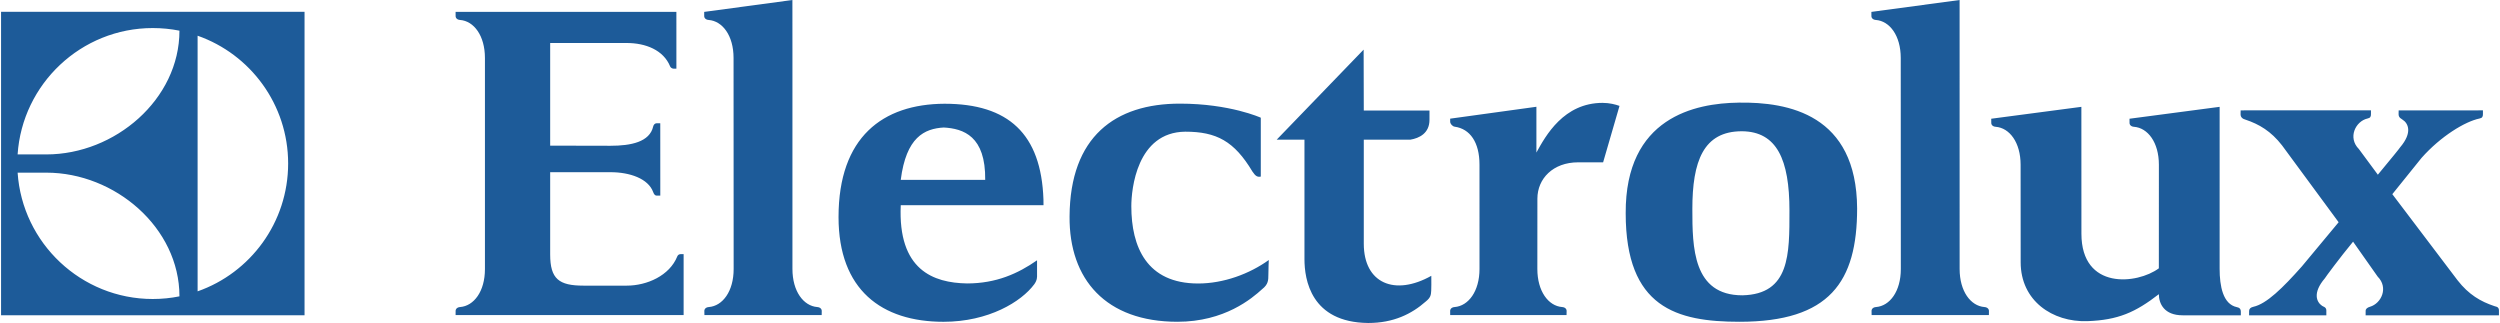
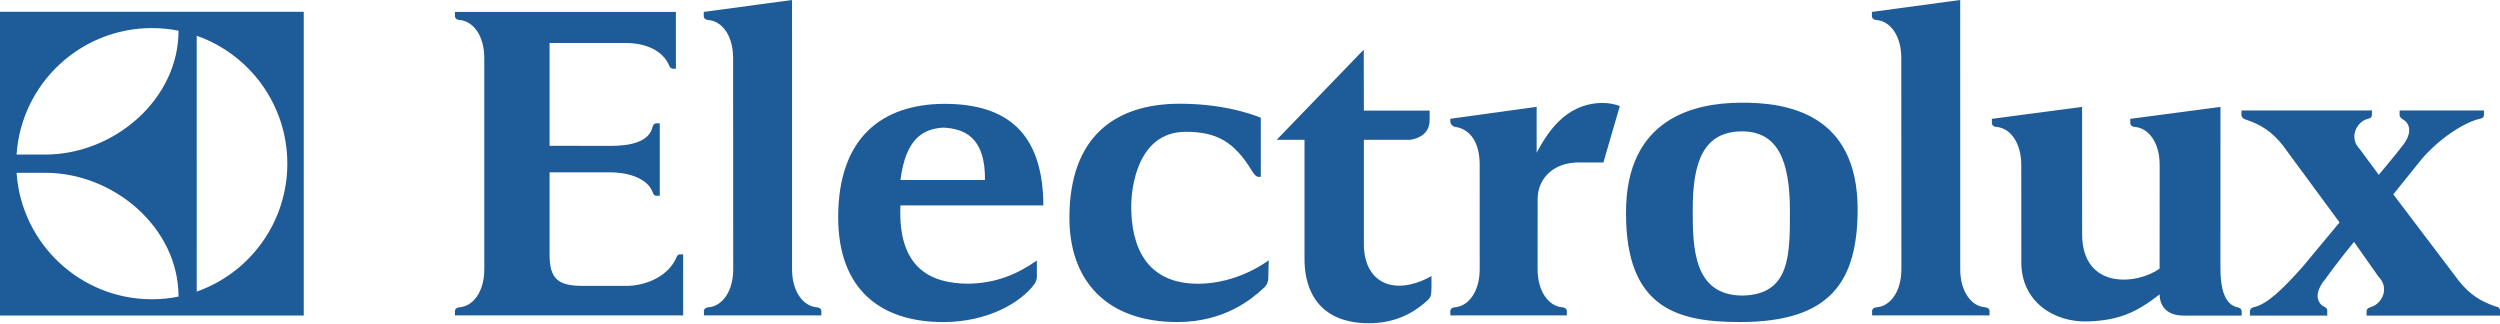
- <svg xmlns="http://www.w3.org/2000/svg" width="2500" height="323" viewBox="0 0 233.316 30.17">
+ <svg xmlns="http://www.w3.org/2000/svg" viewBox="0 0 233.316 30.17">
  <path d="M219.703 22.59l2.287 3.248c1.021 1.023.357 2.498-.721 2.816-.252.074-.404.193-.404.385l-.002.414 12.453-.002v-.461c.004-.129-.055-.279-.201-.33-.066-.023-.154-.043-.238-.072-1.268-.424-2.383-1.066-3.428-2.41l-6.092-8.041 2.736-3.395c1.793-2.018 4.057-3.393 5.408-3.672.254-.051.32-.172.32-.4v-.363l-.428.002-7.031.002c-.004 0 .004 0 0 0l-.412.002s-.008.191-.008.357c0 .205.098.336.252.424l.115.082c.52.322.971 1.188-.227 2.59.002.029-.857 1.084-2.082 2.559l-.004-.02-1.764-2.385c-1.055-1.055-.322-2.596.812-2.852.254-.053.318-.17.318-.398v-.365l-.424.002-11.748.002s-.008.195-.008.361c0 .291.197.438.477.512 1.256.422 2.361 1.064 3.398 2.398l5.285 7.178-3.434 4.127c-1.771 1.994-3.295 3.502-4.531 3.771-.26.057-.396.191-.396.383l-.004.414 7.217-.002V29a.35.35 0 0 0-.201-.332c-.084-.043-.135-.061-.205-.109-.5-.34-.902-1.195.268-2.564-.002-.029 1.416-1.949 2.639-3.426M62.497 6.207c-.623-1.537-2.295-2.191-4.062-2.191H51.29v9.588l5.632.012c1.92 0 3.665-.355 3.991-1.805.039-.17.164-.297.326-.299h.335l.002 6.756-.338.002c-.169.002-.26-.145-.33-.336-.46-1.25-2.172-1.85-3.986-1.85H51.29v7.684c0 2.291.82 2.912 3.113 2.912h4.042c1.88 0 3.999-.93 4.72-2.736a.324.324 0 0 1 .312-.205h.278v5.693H42.456l.002-.371c-.008-.186.128-.359.416-.381 1.289-.1 2.323-1.457 2.323-3.543V5.416c0-2.088-1.034-3.453-2.323-3.551-.288-.021-.424-.195-.416-.383l-.002-.371h20.623l.001 5.303h-.269c-.124-.006-.268-.092-.314-.207zM76.651 29.432l.005-.371c.009-.186-.129-.359-.416-.381-1.288-.1-2.321-1.471-2.321-3.557V4.676c0-1.574-.003-4.676-.003-4.676l-8.239 1.111.001.371c-.009.188.129.361.417.383 1.288.098 2.324 1.457 2.324 3.545l.009 19.719c0 2.086-1.032 3.451-2.32 3.551-.289.021-.426.195-.417.381l.007.371h10.953zM185.675 29.432l.004-.371c.008-.186-.129-.359-.418-.381-1.289-.1-2.32-1.471-2.32-3.557l-.002-20.447V0l-8.24 1.111.002.371c-.01.188.129.361.416.383 1.287.098 2.324 1.457 2.324 3.545l.008 19.719c0 2.086-1.031 3.451-2.318 3.551-.289.021-.426.195-.416.381l.006.371h10.954zM143.41 9.973v4.277c.863-1.576 2.555-4.641 6.182-4.641.65 0 1.197.146 1.58.283l-1.531 5.27h-2.332c-2.344 0-3.807 1.523-3.807 3.398l-.004 6.561c0 2.086 1.031 3.459 2.316 3.559.289.021.428.195.418.381l-.008.371h-10.867l-.004-.371c-.008-.186.127-.359.416-.381 1.287-.1 2.326-1.469 2.326-3.557l-.002-9.748c0-2.084-.883-3.34-2.316-3.541-.205-.029-.422-.264-.422-.467v-.283l8.055-1.111zM208.81 29.451h-5.043c-1.707 0-2.217-1.076-2.217-1.973-2.191 1.695-3.803 2.418-6.684 2.52-3.256.104-6.223-1.904-6.223-5.5l-.006-9.111c0-2.086-1.037-3.443-2.326-3.543-.287-.021-.424-.195-.414-.383l-.004-.371 8.42-1.111.004 11.846c0 5.299 5.223 4.73 7.232 3.238l.004-9.678c0-2.088-1.037-3.441-2.326-3.541-.287-.021-.424-.195-.416-.383l-.002-.371 8.418-1.111-.001 15.121c0 1.633.316 3.314 1.602 3.586.227.047.379.139.379.438v.328h-.397zM117.666 15.973v-4.979s-2.885-1.314-7.557-1.314c-6.043 0-10.26 3.074-10.305 10.535-.047 5.896 3.4 9.84 10.076 9.84 4.41 0 6.963-2.18 7.922-3.055.562-.438.572-.834.572-1.334s.039-1.379.039-1.379c-1.809 1.299-4.221 2.193-6.596 2.193-4.814 0-6.244-3.426-6.244-7.221 0-1.566.502-6.91 5.037-6.959 2.914 0 4.572.879 6.279 3.729.287.434.475.527.777.465v-.521zM162.601 12.26c-3.611 0-4.625 2.824-4.625 7.262 0 3.574.045 8.062 4.672 8.062 4.445-.1 4.398-3.834 4.398-7.914 0-4.762-1.174-7.381-4.434-7.41h-.011zm-.312-2.674c4.664-.074 11.031 1.105 11.078 9.883 0 6.852-2.559 10.586-10.992 10.586-5.861 0-10.625-1.314-10.625-10.133-.047-8.969 6.502-10.283 10.531-10.334l.008-.002zM97.371 19.168H84.036c-.273 6.047 3.032 7.254 6.192 7.307 2.724 0 4.765-.924 6.539-2.162v1.531c0 .312-.156.562-.262.711-1.201 1.621-4.25 3.502-8.476 3.502-5.771 0-9.804-2.975-9.804-9.781 0-7.475 4.129-10.557 9.9-10.586h-.005c5.968 0 9.032 2.807 9.245 8.934l.006.544zm-9.297-7.26c-1.835.102-3.529.906-4.038 4.891h7.889c.046-4.086-2.017-4.789-3.896-4.891h.045zM133.423 11.193v-.871h-6.137l-.014-5.688-8.121 8.412h2.594v11.16c0 1.898.596 5.91 5.953 5.963 2.373 0 4.066-.85 5.373-2.002.488-.391.488-.641.514-1.027.021-.332.008-.725.008-1.377-3.406 1.912-6.307.711-6.307-3v-9.717h4.348c.844-.138 1.789-.605 1.789-1.853zM0 1.102v28.346h28.347V1.102H0zm16.663 1.763c0 6.418-6.022 11.559-12.432 11.559l-2.685-.002C1.985 7.836 7.483 2.621 14.168 2.621c.856 0 1.695.084 2.495.244m0 24.815c-.8.164-1.639.248-2.495.248-6.685 0-12.183-5.221-12.621-11.801h2.685c6.409 0 12.431 5.139 12.431 11.553m1.695-24.344c4.926 1.727 8.457 6.428 8.457 11.934 0 5.516-3.53 10.217-8.456 11.943l-.001-23.877z" fill="#1d5b99" />
</svg>
